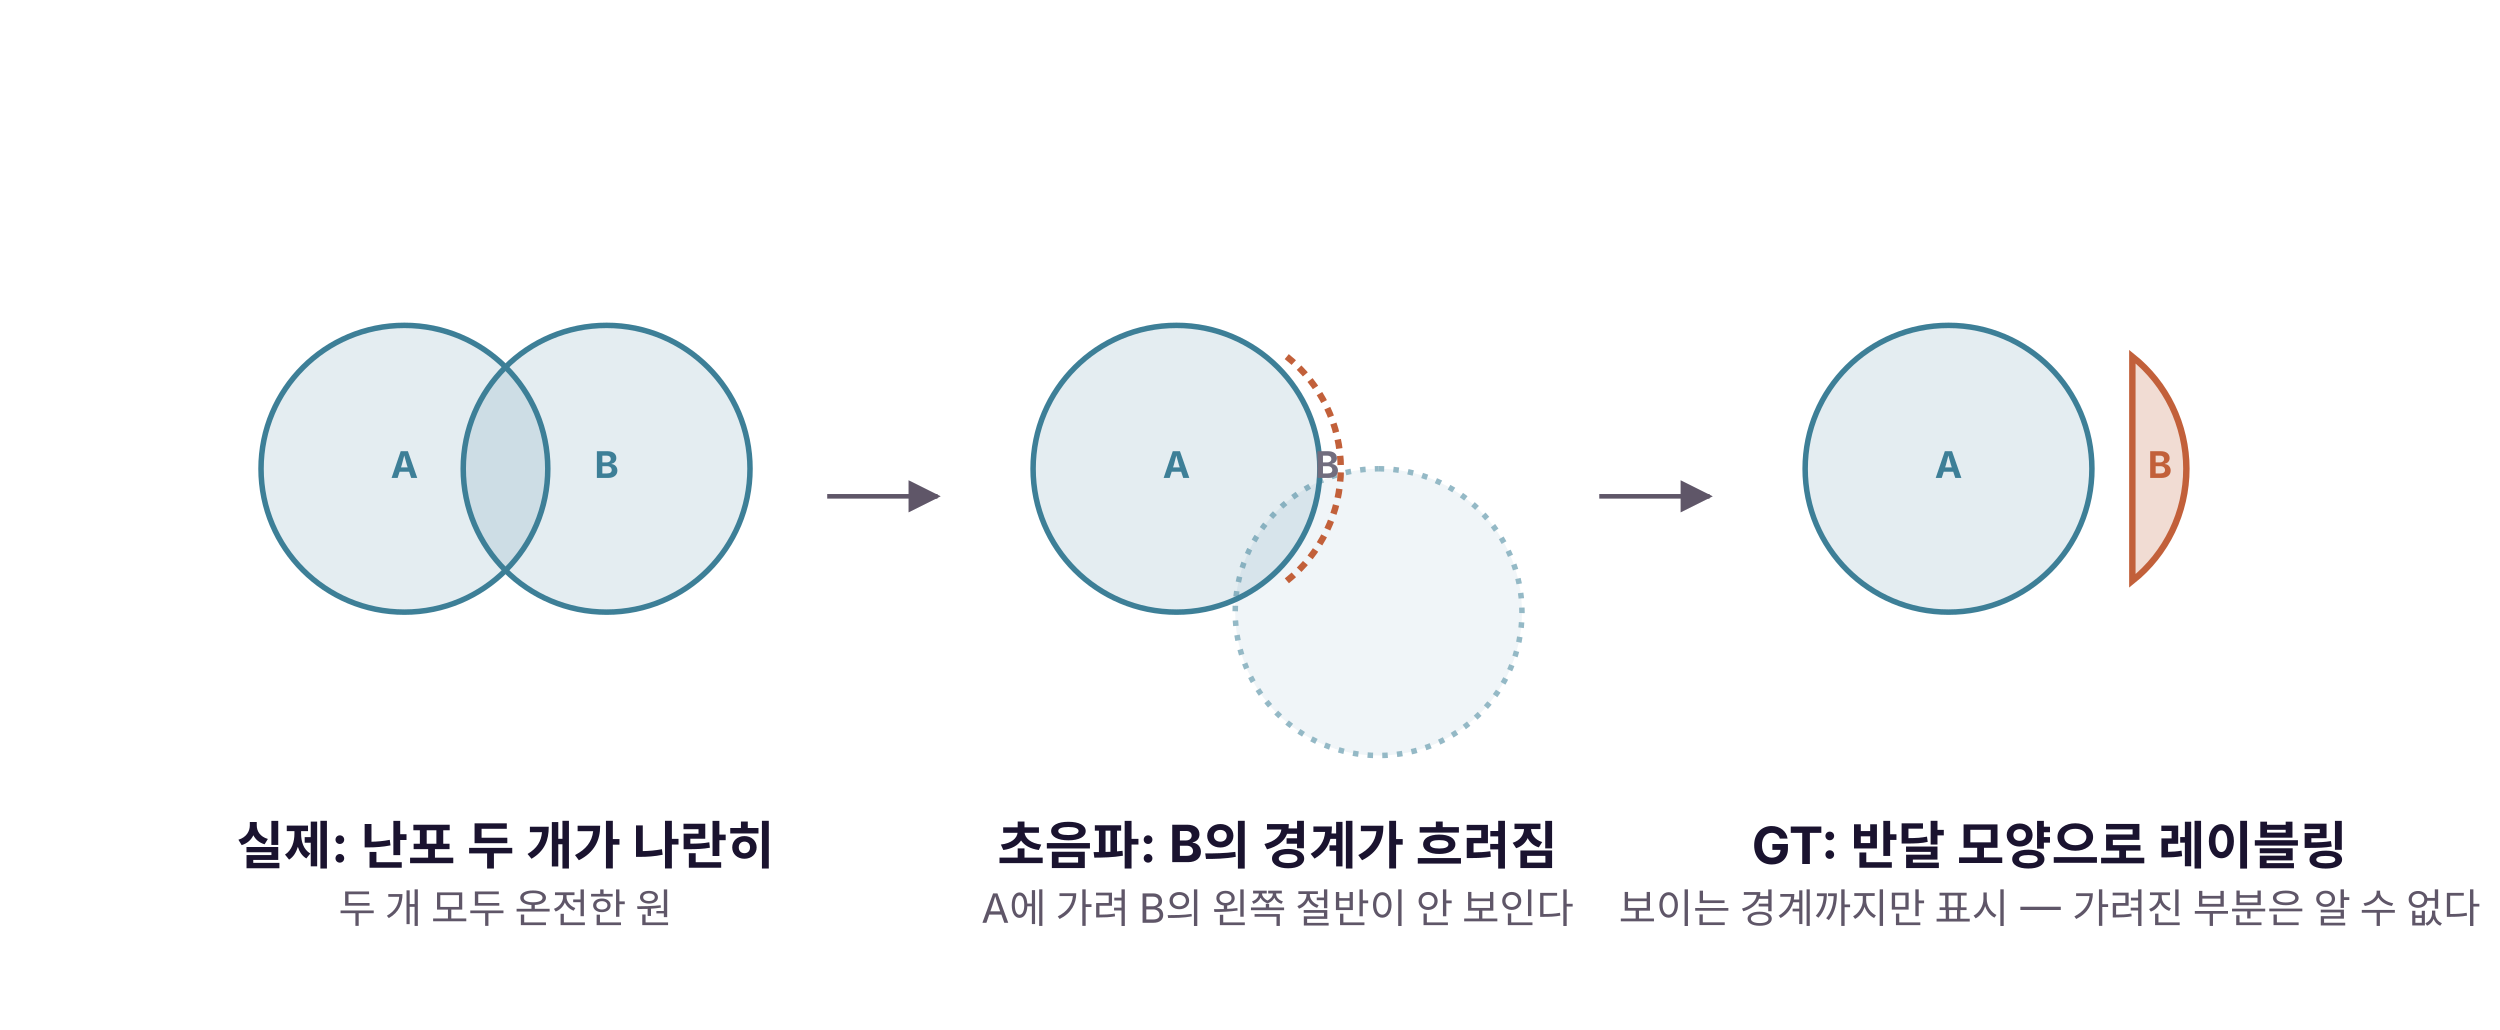
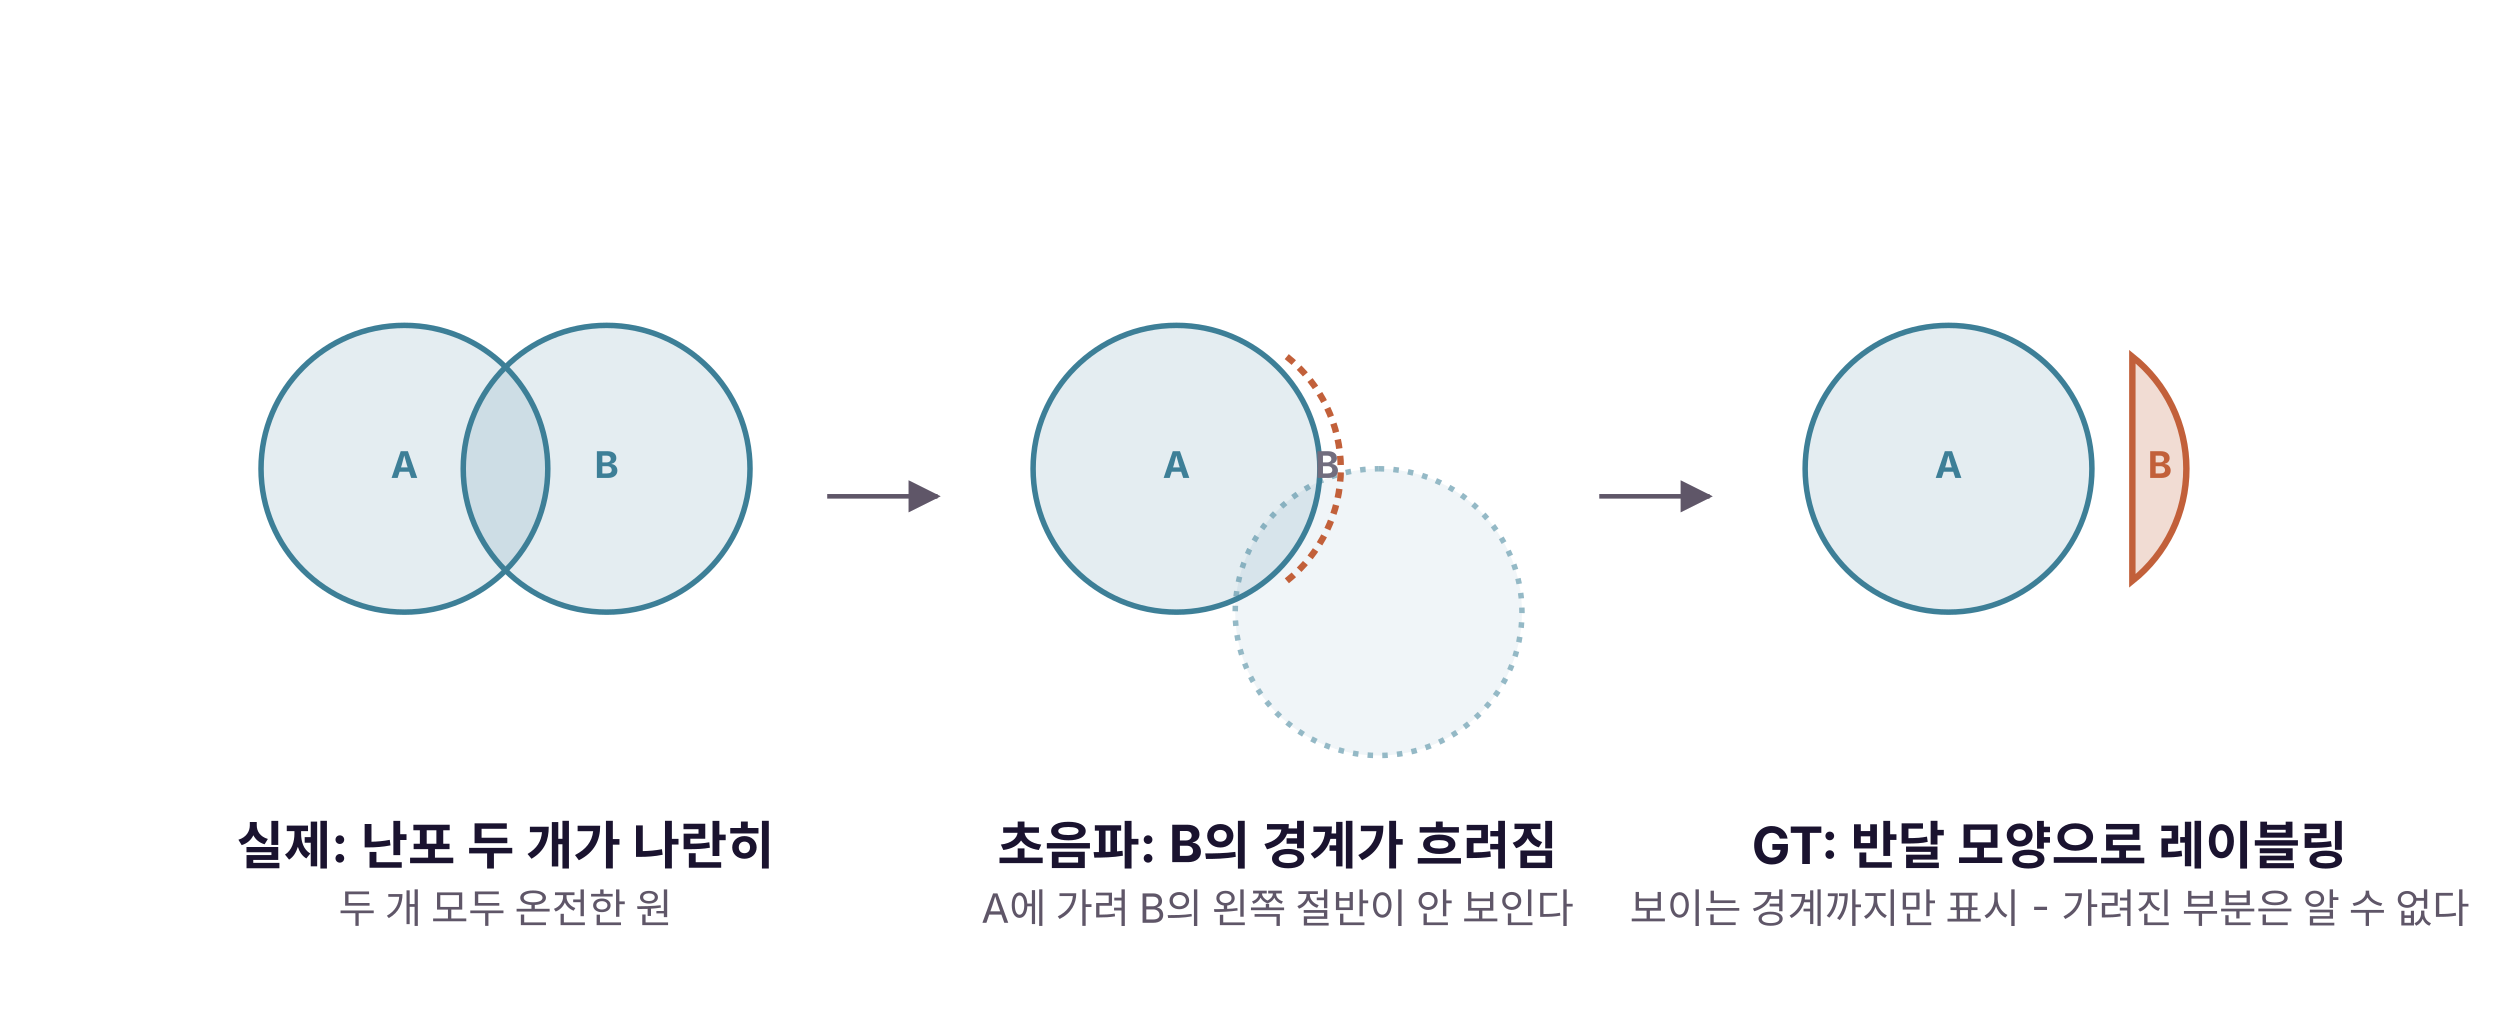
<svg xmlns="http://www.w3.org/2000/svg" viewBox="0 0 1360 560" font-family="-apple-system, BlinkMacSystemFont, 'Segoe UI', 'Noto Sans KR', sans-serif">
  <defs>
    <marker id="ar2" viewBox="0 0 10 10" refX="9" refY="5" markerWidth="7" markerHeight="7" orient="auto">
      <path d="M0,0 L10,5 L0,10 z" fill="#5f5668" />
    </marker>
  </defs>
  <g>
    <circle cx="220" cy="255" r="78" fill="#3d7f97" fill-opacity="0.14" stroke="#3d7f97" stroke-width="3" />
    <circle cx="330" cy="255" r="78" fill="#3d7f97" fill-opacity="0.14" stroke="#3d7f97" stroke-width="3" />
    <text x="220" y="260" text-anchor="middle" font-size="20" fill="#3d7f97" font-weight="700">A</text>
    <text x="330" y="260" text-anchor="middle" font-size="20" fill="#3d7f97" font-weight="700">B</text>
    <text x="275" y="470" text-anchor="middle" font-size="28" font-weight="700" fill="#1a132f">실제: 난포 두 개가 나란히</text>
    <text x="275" y="502" text-anchor="middle" font-size="22" fill="#5f5668">두 개 모두 온전한 원</text>
  </g>
  <line x1="450" y1="270" x2="510" y2="270" stroke="#5f5668" stroke-width="2.5" marker-end="url(#ar2)" />
  <g>
    <circle cx="640" cy="255" r="78" fill="#3d7f97" fill-opacity="0.14" stroke="#3d7f97" stroke-width="3" />
    <path d="M 750 255 A 78 78 0 1 1 749.9 255" fill="#3d7f97" fill-opacity="0.14" stroke="#3d7f97" stroke-width="3" stroke-dasharray="3 5" opacity="0.55" />
    <path d="M 700 194 A 78 78 0 0 1 700 316" fill="none" stroke="#c2603a" stroke-width="3.5" stroke-dasharray="5 4" />
    <text x="640" y="260" text-anchor="middle" font-size="20" fill="#3d7f97" font-weight="700">A</text>
    <text x="722" y="260" text-anchor="middle" font-size="20" fill="#716d7e" font-weight="700">B</text>
    <text x="695" y="470" text-anchor="middle" font-size="28" font-weight="700" fill="#1a132f">초음파: B의 경계가 흐려짐</text>
    <text x="695" y="502" text-anchor="middle" font-size="22" fill="#5f5668">A에 가려 B의 왼쪽 절반이 안 보인다</text>
  </g>
  <line x1="870" y1="270" x2="930" y2="270" stroke="#5f5668" stroke-width="2.5" marker-end="url(#ar2)" />
  <g>
    <circle cx="1060" cy="255" r="78" fill="#3d7f97" fill-opacity="0.14" stroke="#3d7f97" stroke-width="3" />
    <path d="M 1160 194 A 78 78 0 0 1 1160 316 Z" fill="#c2603a" fill-opacity="0.22" stroke="#c2603a" stroke-width="3.5" />
    <text x="1060" y="260" text-anchor="middle" font-size="20" fill="#3d7f97" font-weight="700">A</text>
    <text x="1175" y="260" text-anchor="middle" font-size="20" fill="#c2603a" font-weight="700">B</text>
    <text x="1115" y="470" text-anchor="middle" font-size="28" font-weight="700" fill="#1a132f">GT: 반달 모양으로 레이블링</text>
-     <text x="1115" y="502" text-anchor="middle" font-size="22" fill="#5f5668">보이는 경계까지만 표시 — 가려진 부분은 알 수 없다</text>
+     <text x="1115" y="502" text-anchor="middle" font-size="22" fill="#5f5668">보이는 경계까지만 표시 - 가려진 부분은 알 수 없다</text>
  </g>
</svg>
